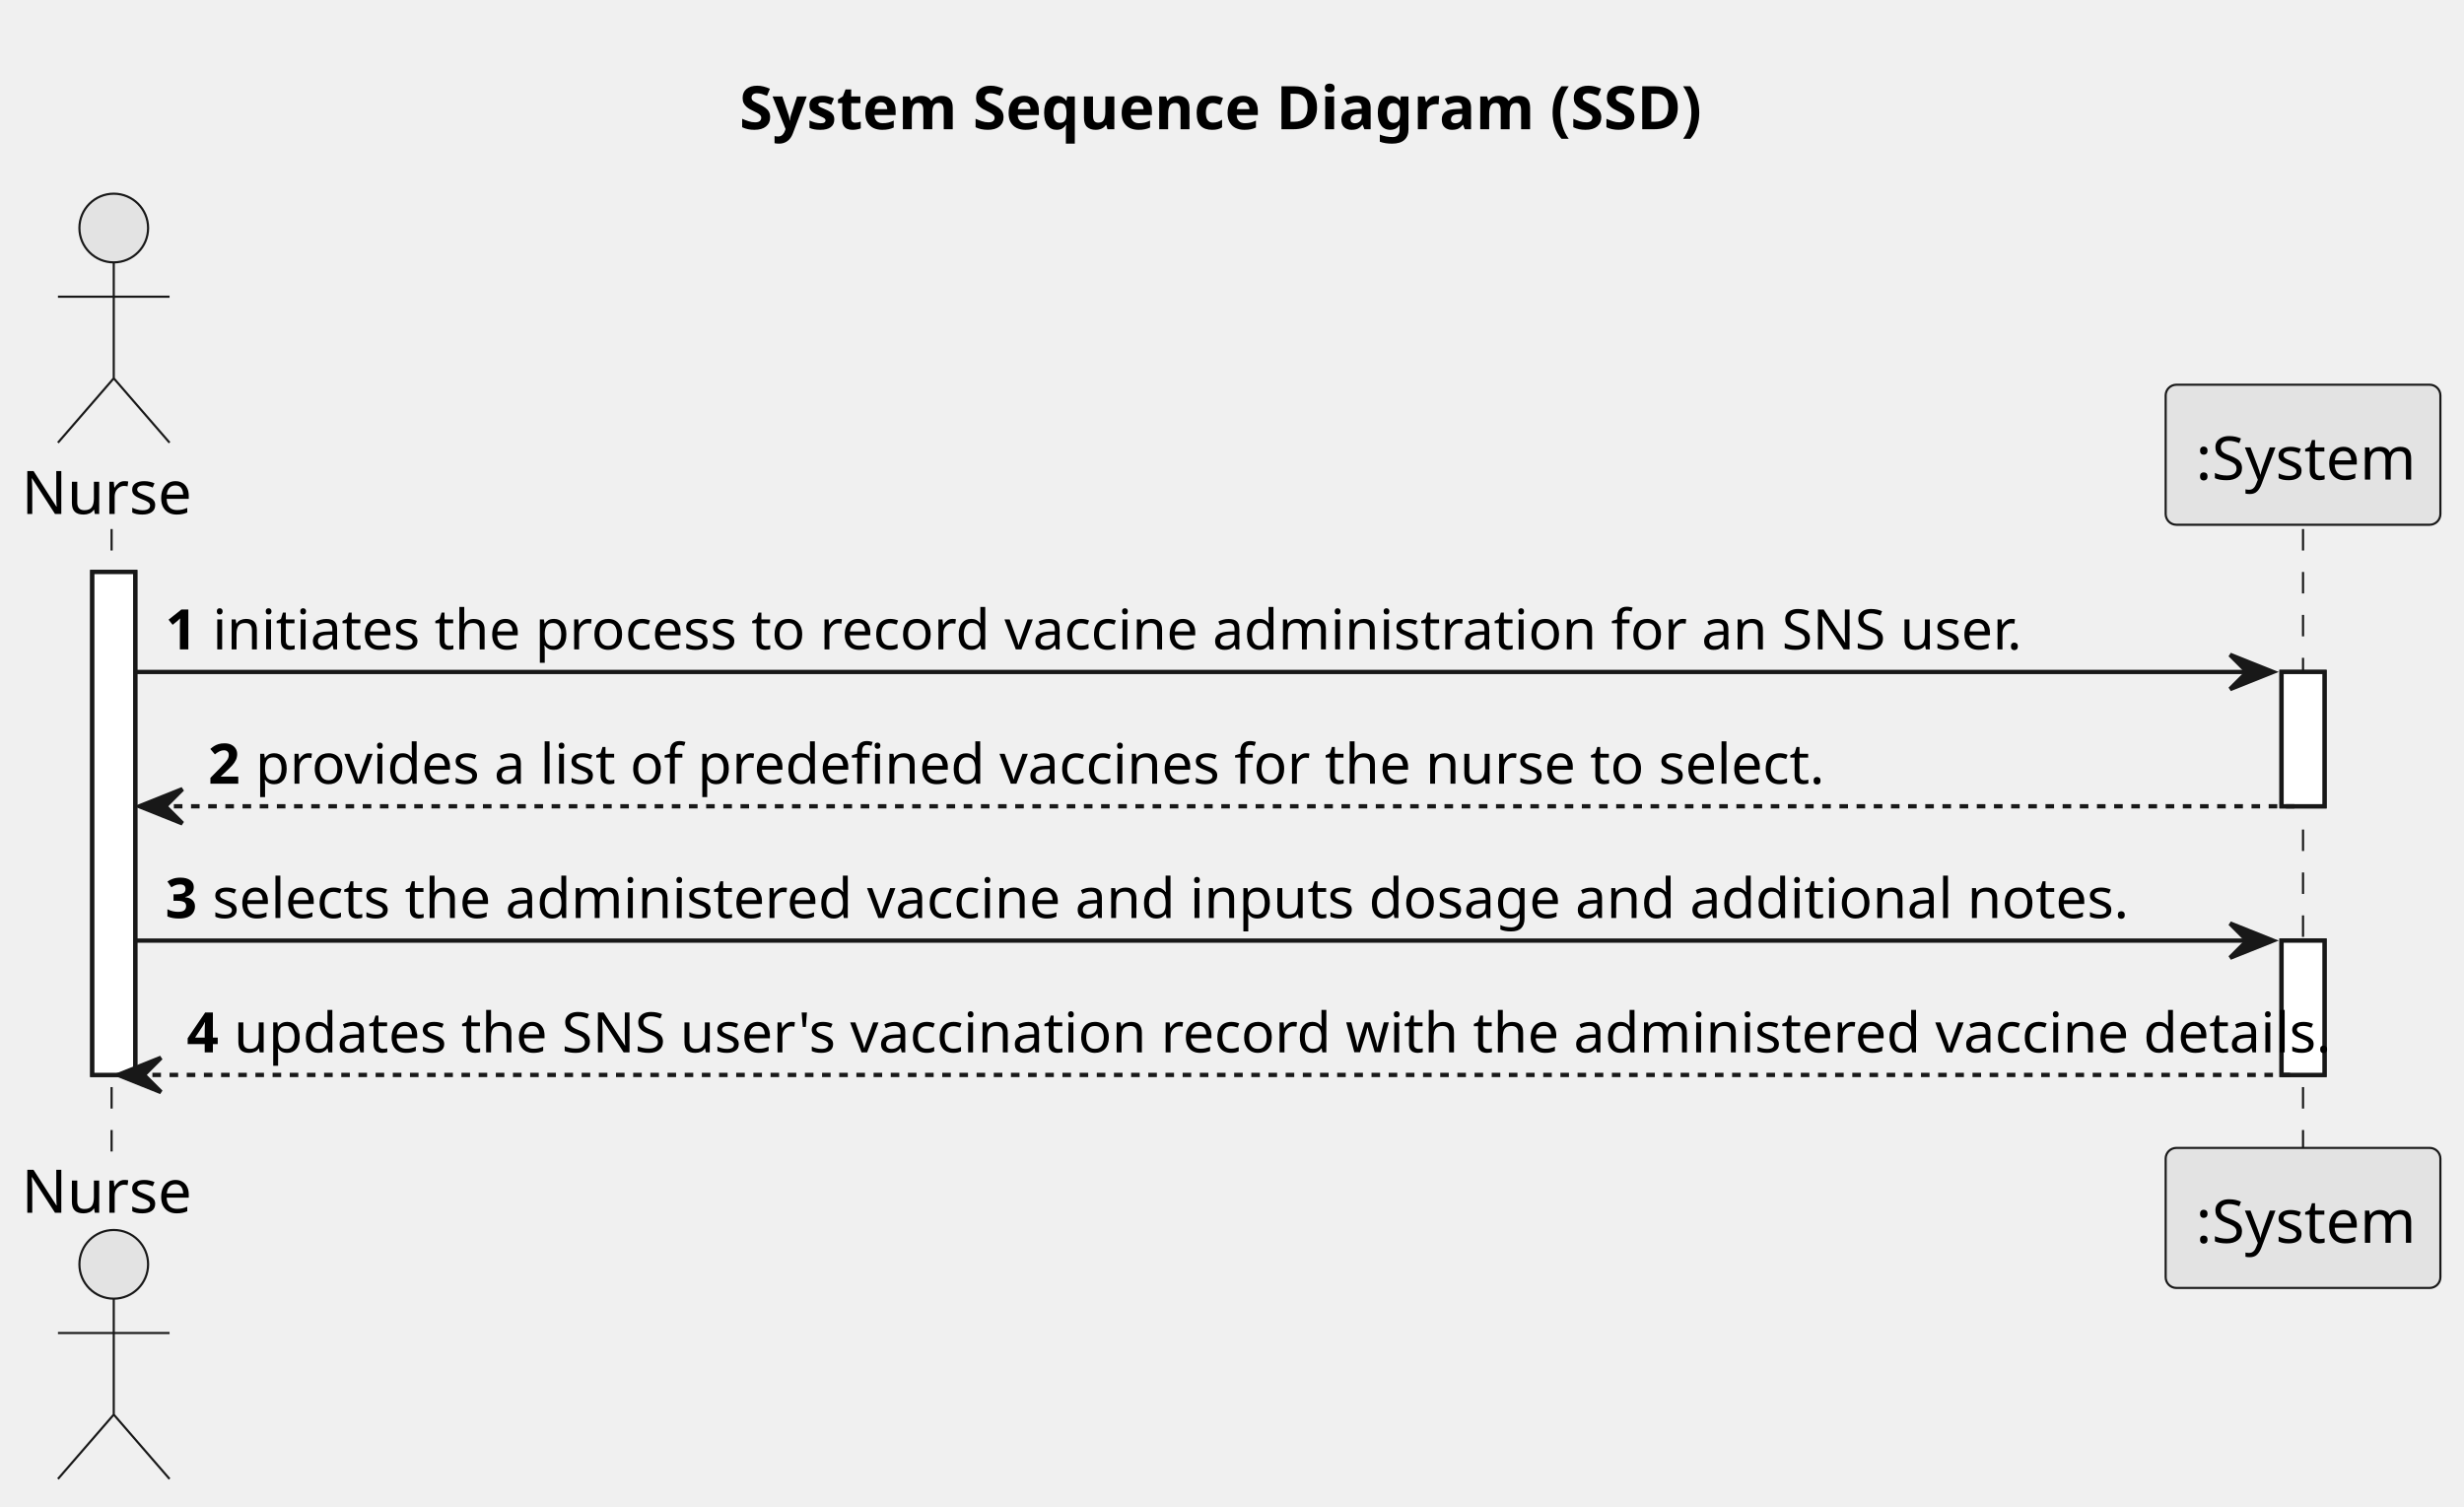
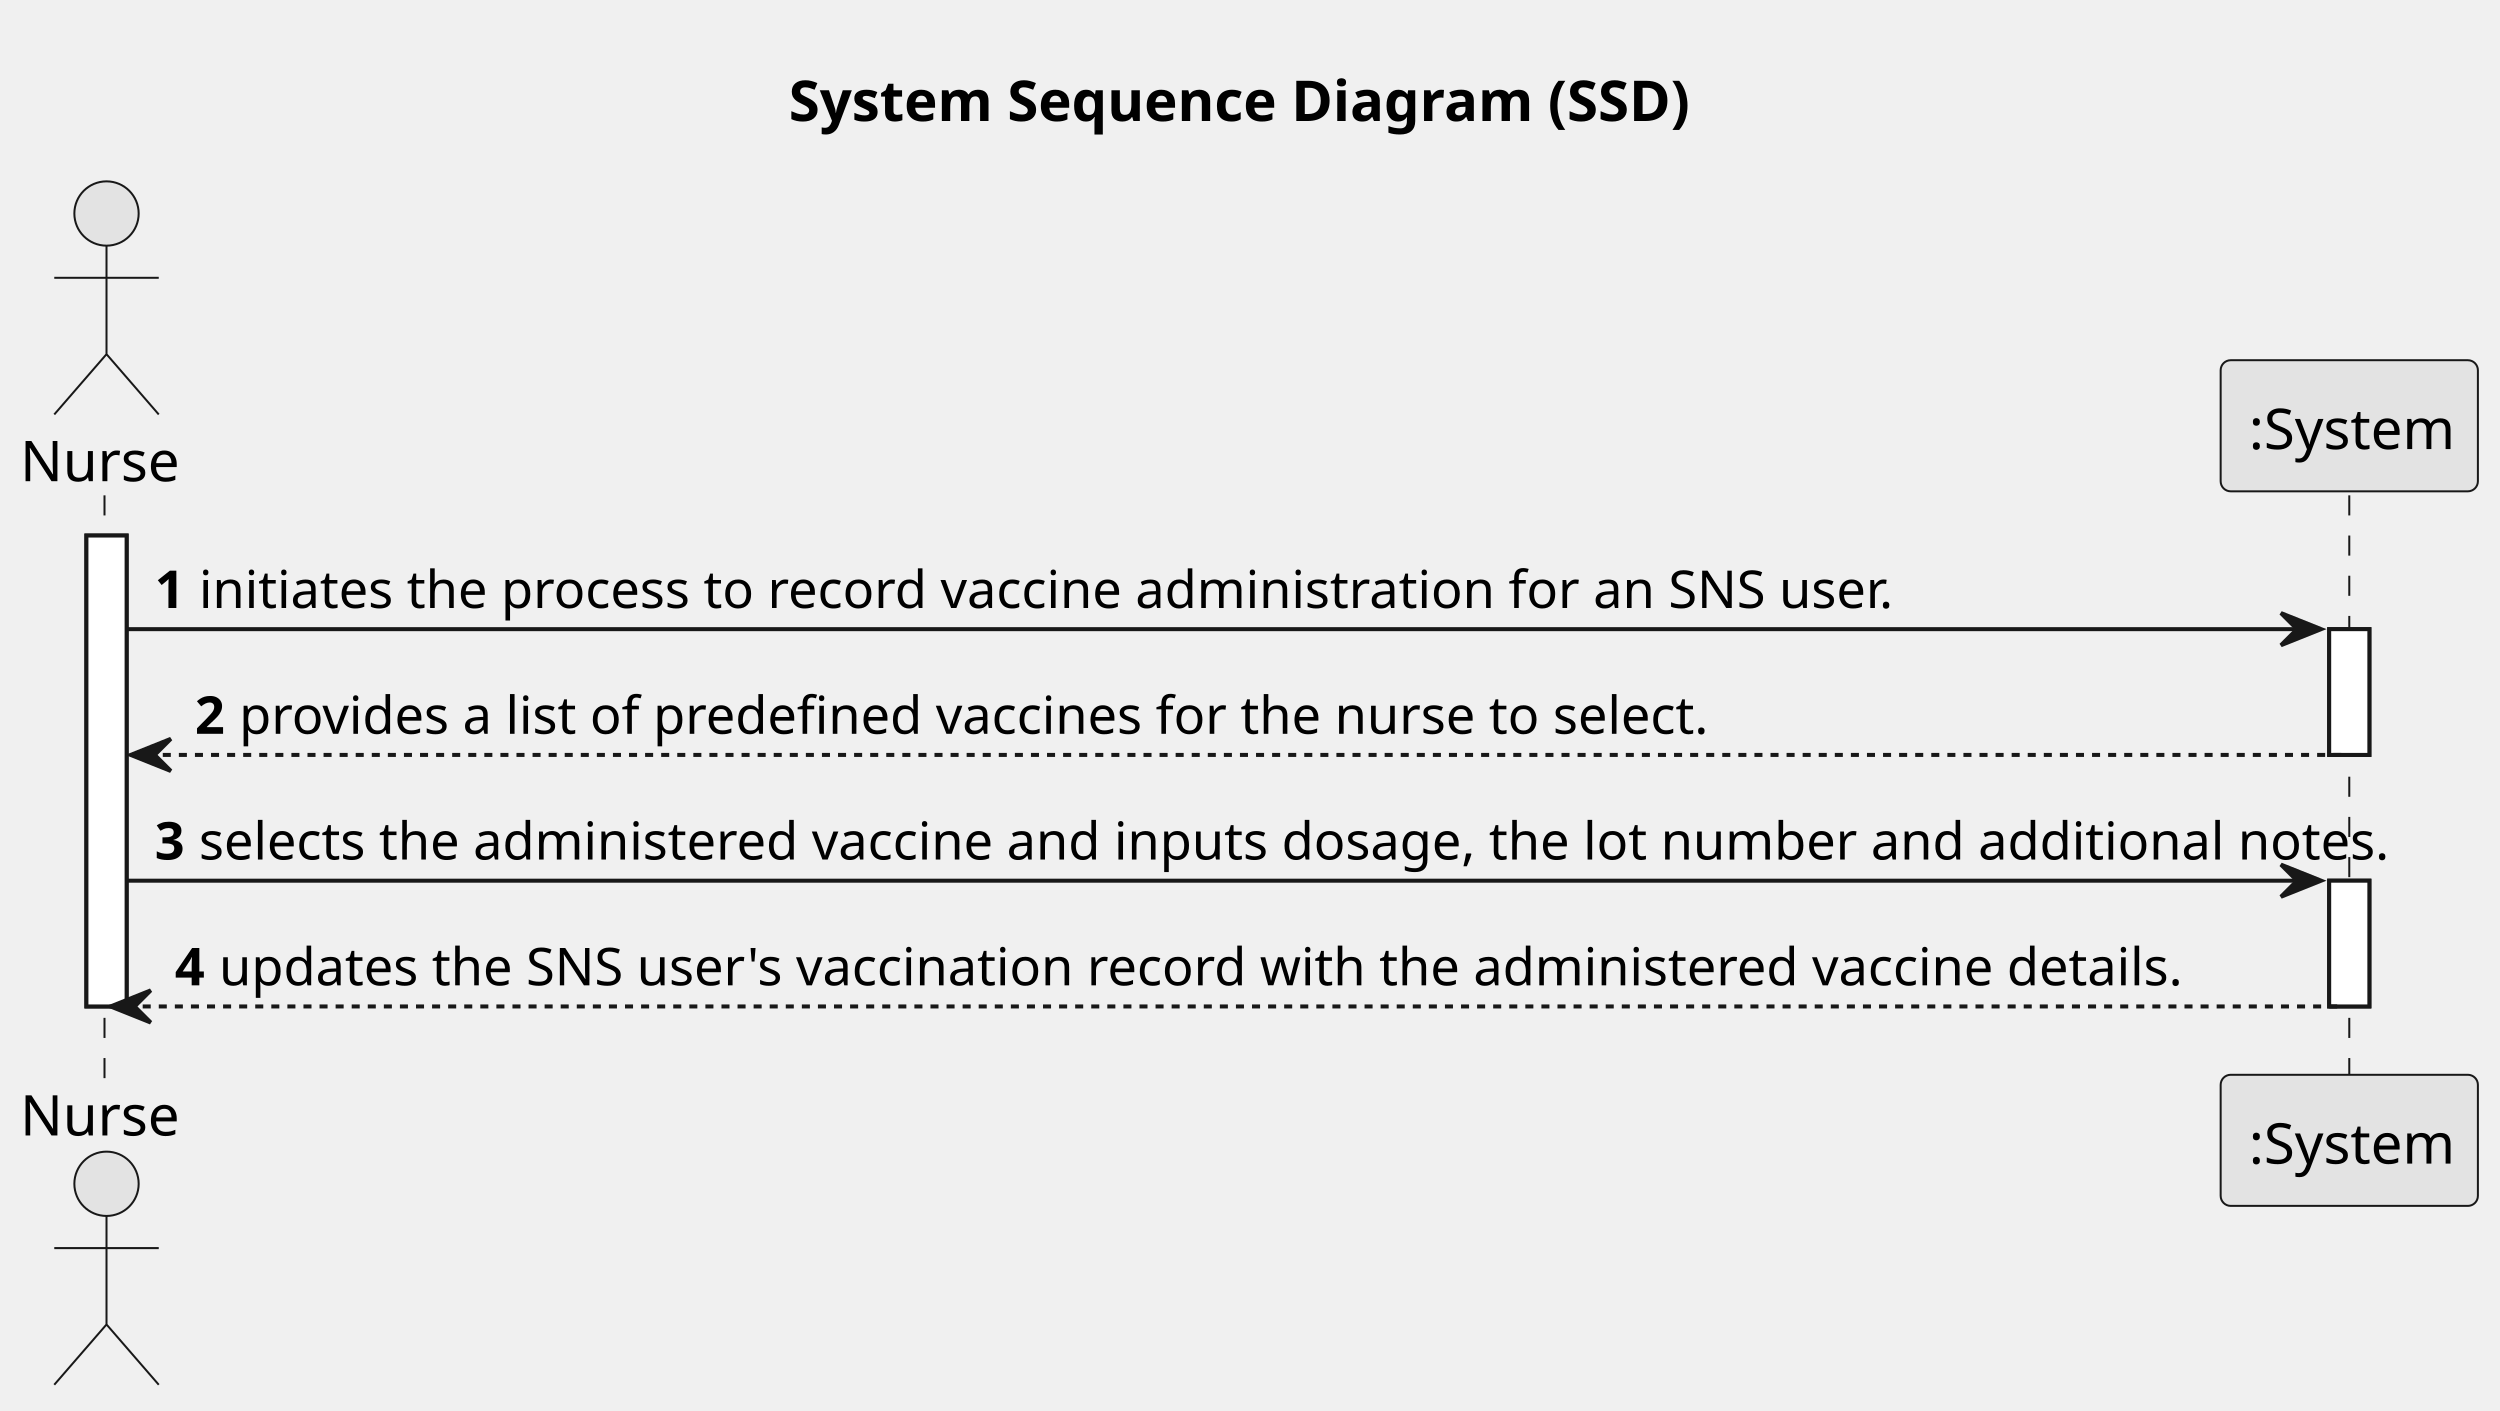
- <svg xmlns="http://www.w3.org/2000/svg" contentStyleType="text/css" height="351px" preserveAspectRatio="none" style="width:574px;height:351px;background:#FFFFFF;" version="1.1" viewBox="0 0 574 351" width="574px" zoomAndPan="magnify">
+ <svg xmlns="http://www.w3.org/2000/svg" contentStyleType="text/css" height="351px" preserveAspectRatio="none" style="width:622px;height:351px;background:#FFFFFF;" version="1.1" viewBox="0 0 622 351" width="622px" zoomAndPan="magnify">
  <defs />
  <g>
-     <text fill="#000000" font-family="sans-serif" font-size="14" font-weight="bold" lengthAdjust="spacing" textLength="228" x="172.25" y="30.107">System Sequence Diagram (SSD)</text>
+     <text fill="#000000" font-family="sans-serif" font-size="14" font-weight="bold" lengthAdjust="spacing" textLength="228" x="196.25" y="30.107">System Sequence Diagram (SSD)</text>
    <rect fill="#FFFFFF" height="117.164" style="stroke:#181818;stroke-width:1.0;" width="10" x="21.5" y="133.242" />
-     <rect fill="#FFFFFF" height="31.291" style="stroke:#181818;stroke-width:1.0;" width="10" x="531.5" y="156.533" />
-     <rect fill="#FFFFFF" height="31.291" style="stroke:#181818;stroke-width:1.0;" width="10" x="531.5" y="219.115" />
+     <rect fill="#FFFFFF" height="31.291" style="stroke:#181818;stroke-width:1.0;" width="10" x="579.5" y="156.533" />
+     <rect fill="#FFFFFF" height="31.291" style="stroke:#181818;stroke-width:1.0;" width="10" x="579.5" y="219.115" />
    <line style="stroke:#181818;stroke-width:0.5;stroke-dasharray:5.0,5.0;" x1="26" x2="26" y1="123.242" y2="268.406" />
-     <line style="stroke:#181818;stroke-width:0.5;stroke-dasharray:5.0,5.0;" x1="536.5" x2="536.5" y1="123.242" y2="268.406" />
+     <line style="stroke:#181818;stroke-width:0.5;stroke-dasharray:5.0,5.0;" x1="584.5" x2="584.5" y1="123.242" y2="268.406" />
    <text fill="#000000" font-family="sans-serif" font-size="14" lengthAdjust="spacing" textLength="37" x="5" y="119.728">Nurse</text>
    <ellipse cx="26.5" cy="53.121" fill="#E3E3E3" rx="8" ry="8" style="stroke:#181818;stroke-width:0.5;" />
    <path d="M26.5,61.121 L26.5,88.121 M13.5,69.121 L39.5,69.121 M26.5,88.121 L13.5,103.121 M26.5,88.121 L39.5,103.121 " fill="none" style="stroke:#181818;stroke-width:0.5;" />
    <text fill="#000000" font-family="sans-serif" font-size="14" lengthAdjust="spacing" textLength="37" x="5" y="282.514">Nurse</text>
    <ellipse cx="26.5" cy="294.527" fill="#E3E3E3" rx="8" ry="8" style="stroke:#181818;stroke-width:0.5;" />
    <path d="M26.5,302.527 L26.5,329.527 M13.5,310.527 L39.5,310.527 M26.5,329.527 L13.5,344.527 M26.5,329.527 L39.5,344.527 " fill="none" style="stroke:#181818;stroke-width:0.5;" />
-     <rect fill="#E3E3E3" height="32.621" rx="2.5" ry="2.5" style="stroke:#181818;stroke-width:0.5;" width="64" x="504.5" y="89.621" />
-     <text fill="#000000" font-family="sans-serif" font-size="14" lengthAdjust="spacing" textLength="50" x="511.5" y="111.728">:System</text>
-     <rect fill="#E3E3E3" height="32.621" rx="2.5" ry="2.5" style="stroke:#181818;stroke-width:0.5;" width="64" x="504.5" y="267.406" />
-     <text fill="#000000" font-family="sans-serif" font-size="14" lengthAdjust="spacing" textLength="50" x="511.5" y="289.514">:System</text>
+     <rect fill="#E3E3E3" height="32.621" rx="2.5" ry="2.5" style="stroke:#181818;stroke-width:0.5;" width="64" x="552.5" y="89.621" />
+     <text fill="#000000" font-family="sans-serif" font-size="14" lengthAdjust="spacing" textLength="50" x="559.5" y="111.728">:System</text>
+     <rect fill="#E3E3E3" height="32.621" rx="2.5" ry="2.5" style="stroke:#181818;stroke-width:0.5;" width="64" x="552.5" y="267.406" />
+     <text fill="#000000" font-family="sans-serif" font-size="14" lengthAdjust="spacing" textLength="50" x="559.5" y="289.514">:System</text>
    <rect fill="#FFFFFF" height="117.164" style="stroke:#181818;stroke-width:1.0;" width="10" x="21.5" y="133.242" />
-     <rect fill="#FFFFFF" height="31.291" style="stroke:#181818;stroke-width:1.0;" width="10" x="531.5" y="156.533" />
-     <rect fill="#FFFFFF" height="31.291" style="stroke:#181818;stroke-width:1.0;" width="10" x="531.5" y="219.115" />
-     <polygon fill="#181818" points="519.5,152.533,529.5,156.533,519.5,160.533,523.5,156.533" style="stroke:#181818;stroke-width:1.0;" />
-     <line style="stroke:#181818;stroke-width:1.0;" x1="31.5" x2="525.5" y1="156.533" y2="156.533" />
+     <rect fill="#FFFFFF" height="31.291" style="stroke:#181818;stroke-width:1.0;" width="10" x="579.5" y="156.533" />
+     <rect fill="#FFFFFF" height="31.291" style="stroke:#181818;stroke-width:1.0;" width="10" x="579.5" y="219.115" />
+     <polygon fill="#181818" points="567.5,152.533,577.5,156.533,567.5,160.533,571.5,156.533" style="stroke:#181818;stroke-width:1.0;" />
+     <line style="stroke:#181818;stroke-width:1.0;" x1="31.5" x2="573.5" y1="156.533" y2="156.533" />
    <text fill="#000000" font-family="sans-serif" font-size="13" font-weight="bold" lengthAdjust="spacing" textLength="7" x="38.5" y="151.27">1</text>
    <text fill="#000000" font-family="sans-serif" font-size="13" lengthAdjust="spacing" textLength="404" x="49.5" y="151.27">initiates the process to record vaccine administration for an SNS user.</text>
    <polygon fill="#181818" points="42.5,183.824,32.5,187.824,42.5,191.824,38.5,187.824" style="stroke:#181818;stroke-width:1.0;" />
-     <line style="stroke:#181818;stroke-width:1.0;stroke-dasharray:2.0,2.0;" x1="36.5" x2="535.5" y1="187.824" y2="187.824" />
+     <line style="stroke:#181818;stroke-width:1.0;stroke-dasharray:2.0,2.0;" x1="36.5" x2="583.5" y1="187.824" y2="187.824" />
    <text fill="#000000" font-family="sans-serif" font-size="13" font-weight="bold" lengthAdjust="spacing" textLength="7" x="48.5" y="182.561">2</text>
    <text fill="#000000" font-family="sans-serif" font-size="13" lengthAdjust="spacing" textLength="344" x="59.5" y="182.561">provides a list of predefined vaccines for the nurse to select.</text>
-     <polygon fill="#181818" points="519.5,215.115,529.5,219.115,519.5,223.115,523.5,219.115" style="stroke:#181818;stroke-width:1.0;" />
-     <line style="stroke:#181818;stroke-width:1.0;" x1="31.5" x2="525.5" y1="219.115" y2="219.115" />
+     <polygon fill="#181818" points="567.5,215.115,577.5,219.115,567.5,223.115,571.5,219.115" style="stroke:#181818;stroke-width:1.0;" />
+     <line style="stroke:#181818;stroke-width:1.0;" x1="31.5" x2="573.5" y1="219.115" y2="219.115" />
    <text fill="#000000" font-family="sans-serif" font-size="13" font-weight="bold" lengthAdjust="spacing" textLength="7" x="38.5" y="213.852">3</text>
-     <text fill="#000000" font-family="sans-serif" font-size="13" lengthAdjust="spacing" textLength="423" x="49.5" y="213.852">selects the administered vaccine and inputs dosage and additional notes.</text>
+     <text fill="#000000" font-family="sans-serif" font-size="13" lengthAdjust="spacing" textLength="518" x="49.5" y="213.852">selects the administered vaccine and inputs dosage, the lot number  and additional notes.</text>
    <polygon fill="#181818" points="37.5,246.406,27.5,250.406,37.5,254.406,33.5,250.406" style="stroke:#181818;stroke-width:1.0;" />
-     <line style="stroke:#181818;stroke-width:1.0;stroke-dasharray:2.0,2.0;" x1="31.5" x2="535.5" y1="250.406" y2="250.406" />
+     <line style="stroke:#181818;stroke-width:1.0;stroke-dasharray:2.0,2.0;" x1="31.5" x2="583.5" y1="250.406" y2="250.406" />
    <text fill="#000000" font-family="sans-serif" font-size="13" font-weight="bold" lengthAdjust="spacing" textLength="7" x="43.5" y="245.144">4</text>
    <text fill="#000000" font-family="sans-serif" font-size="13" lengthAdjust="spacing" textLength="465" x="54.5" y="245.144">updates the SNS user's vaccination record with the administered vaccine details.</text>
  </g>
</svg>
